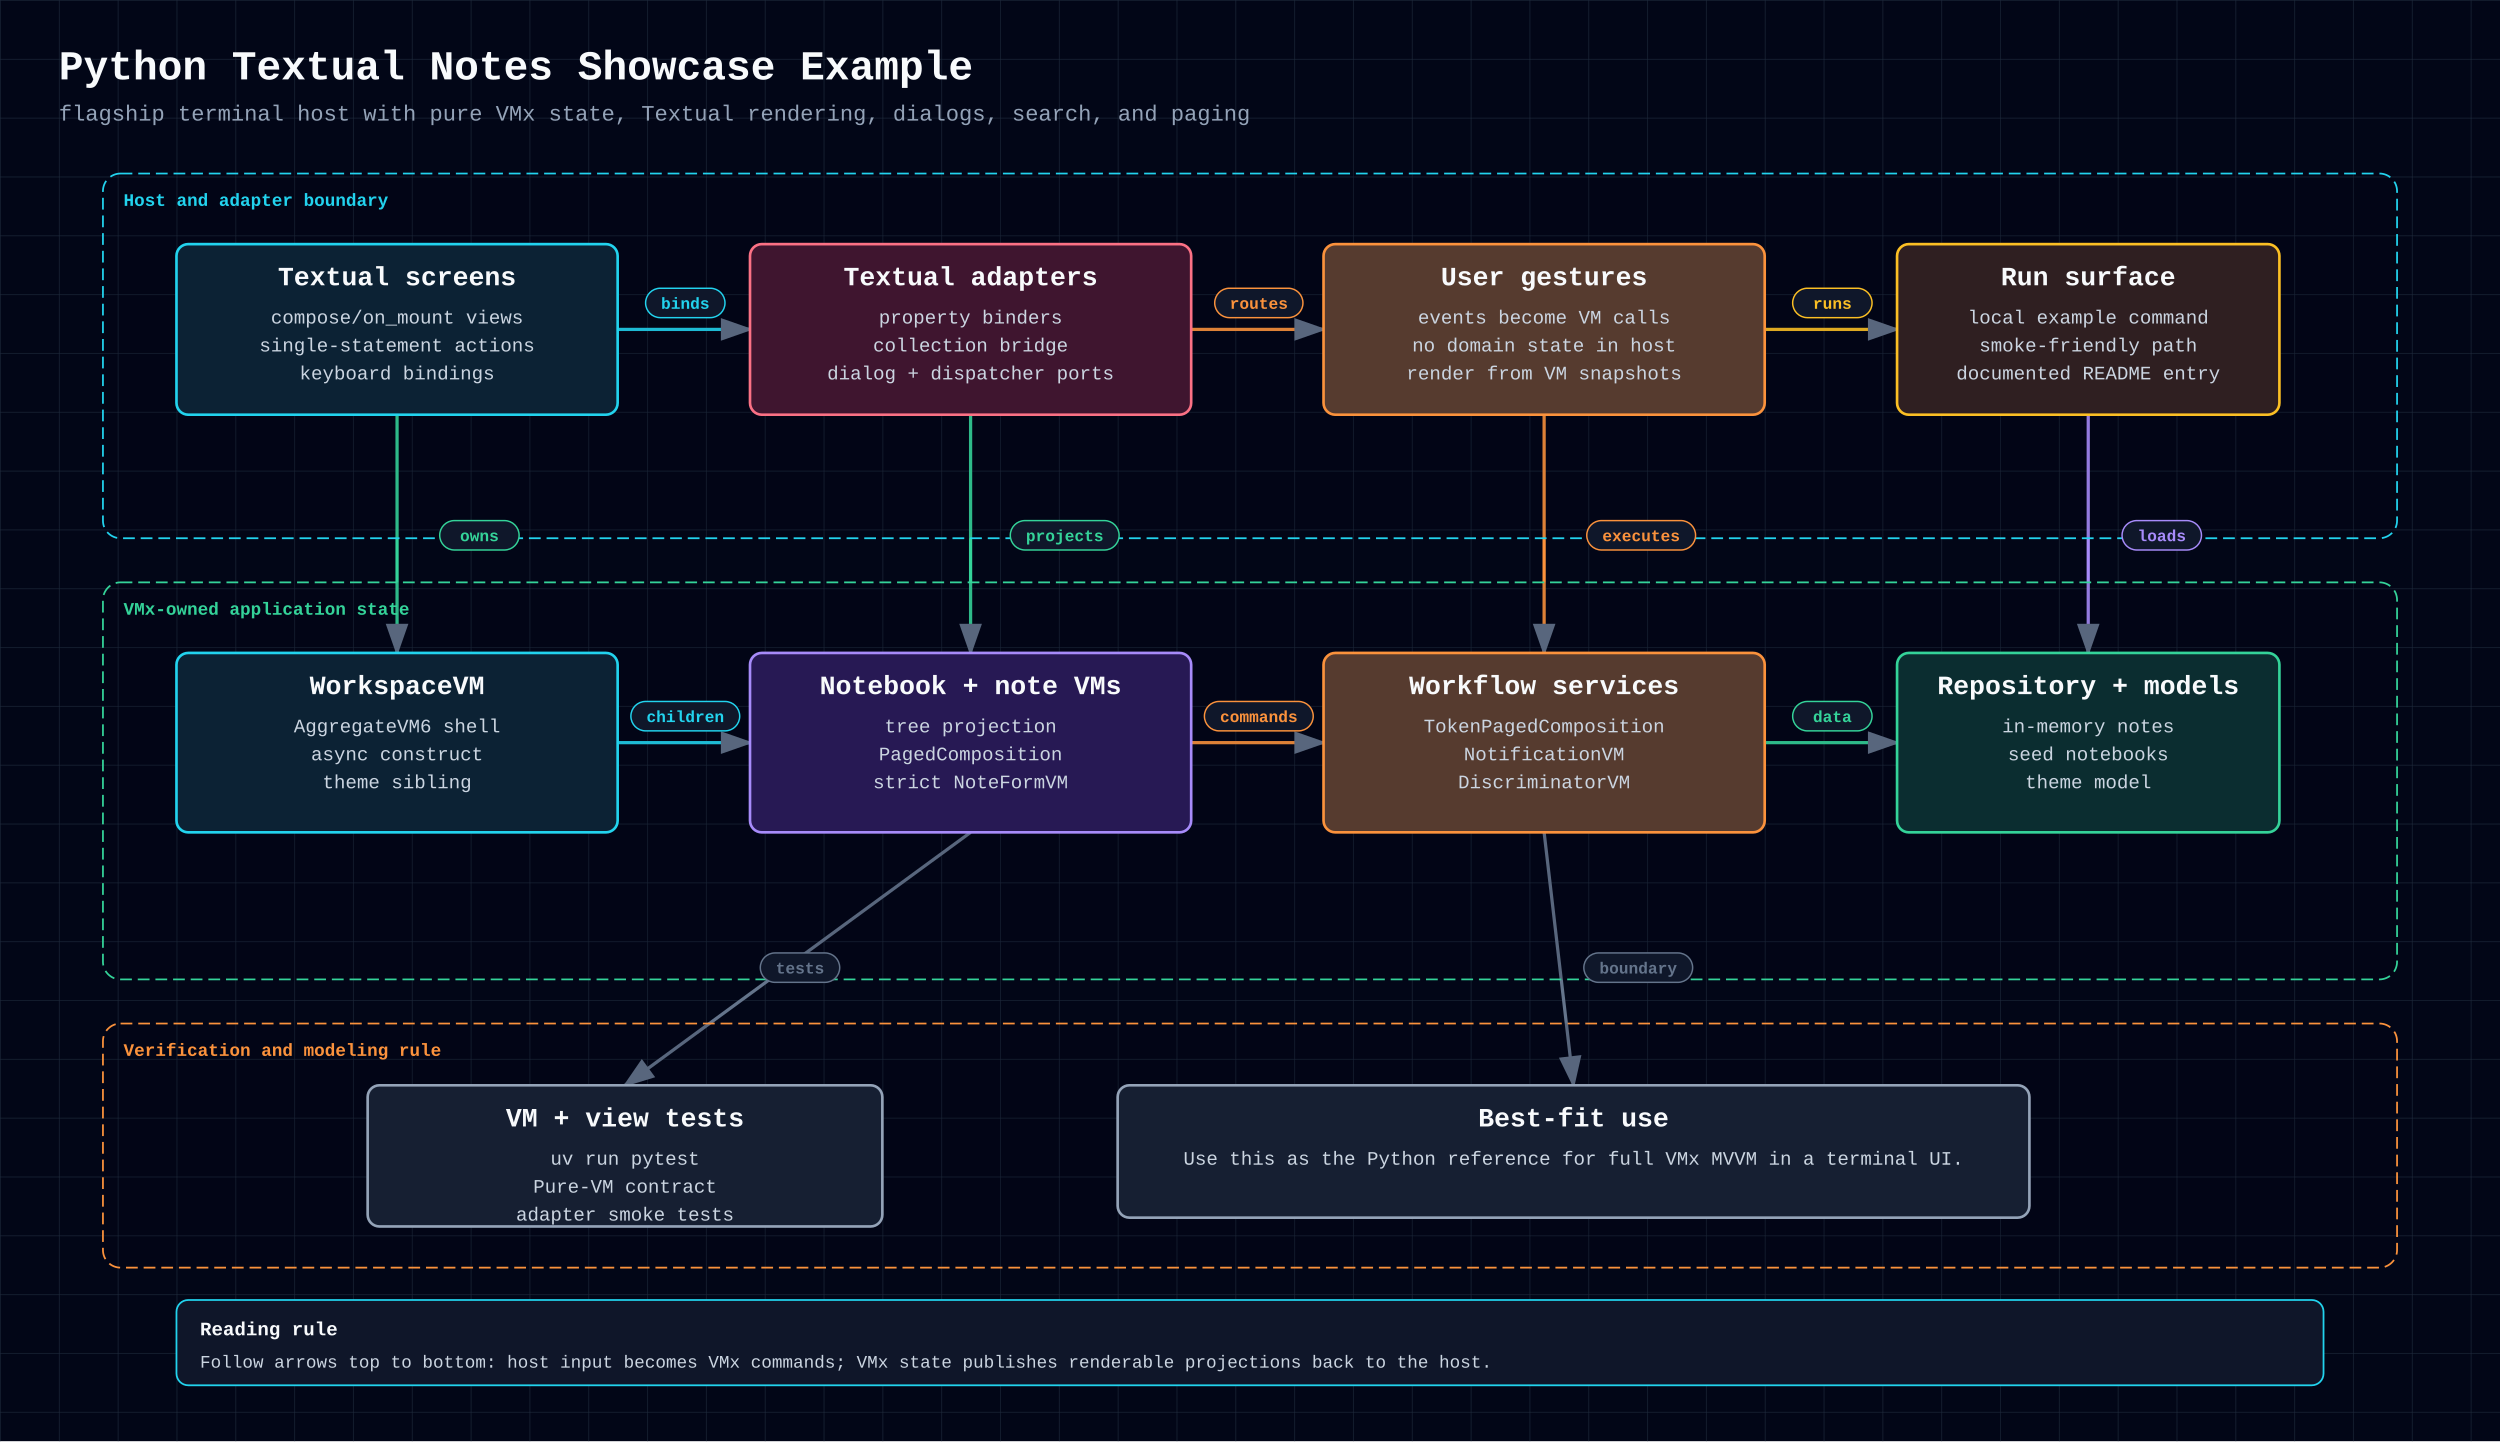
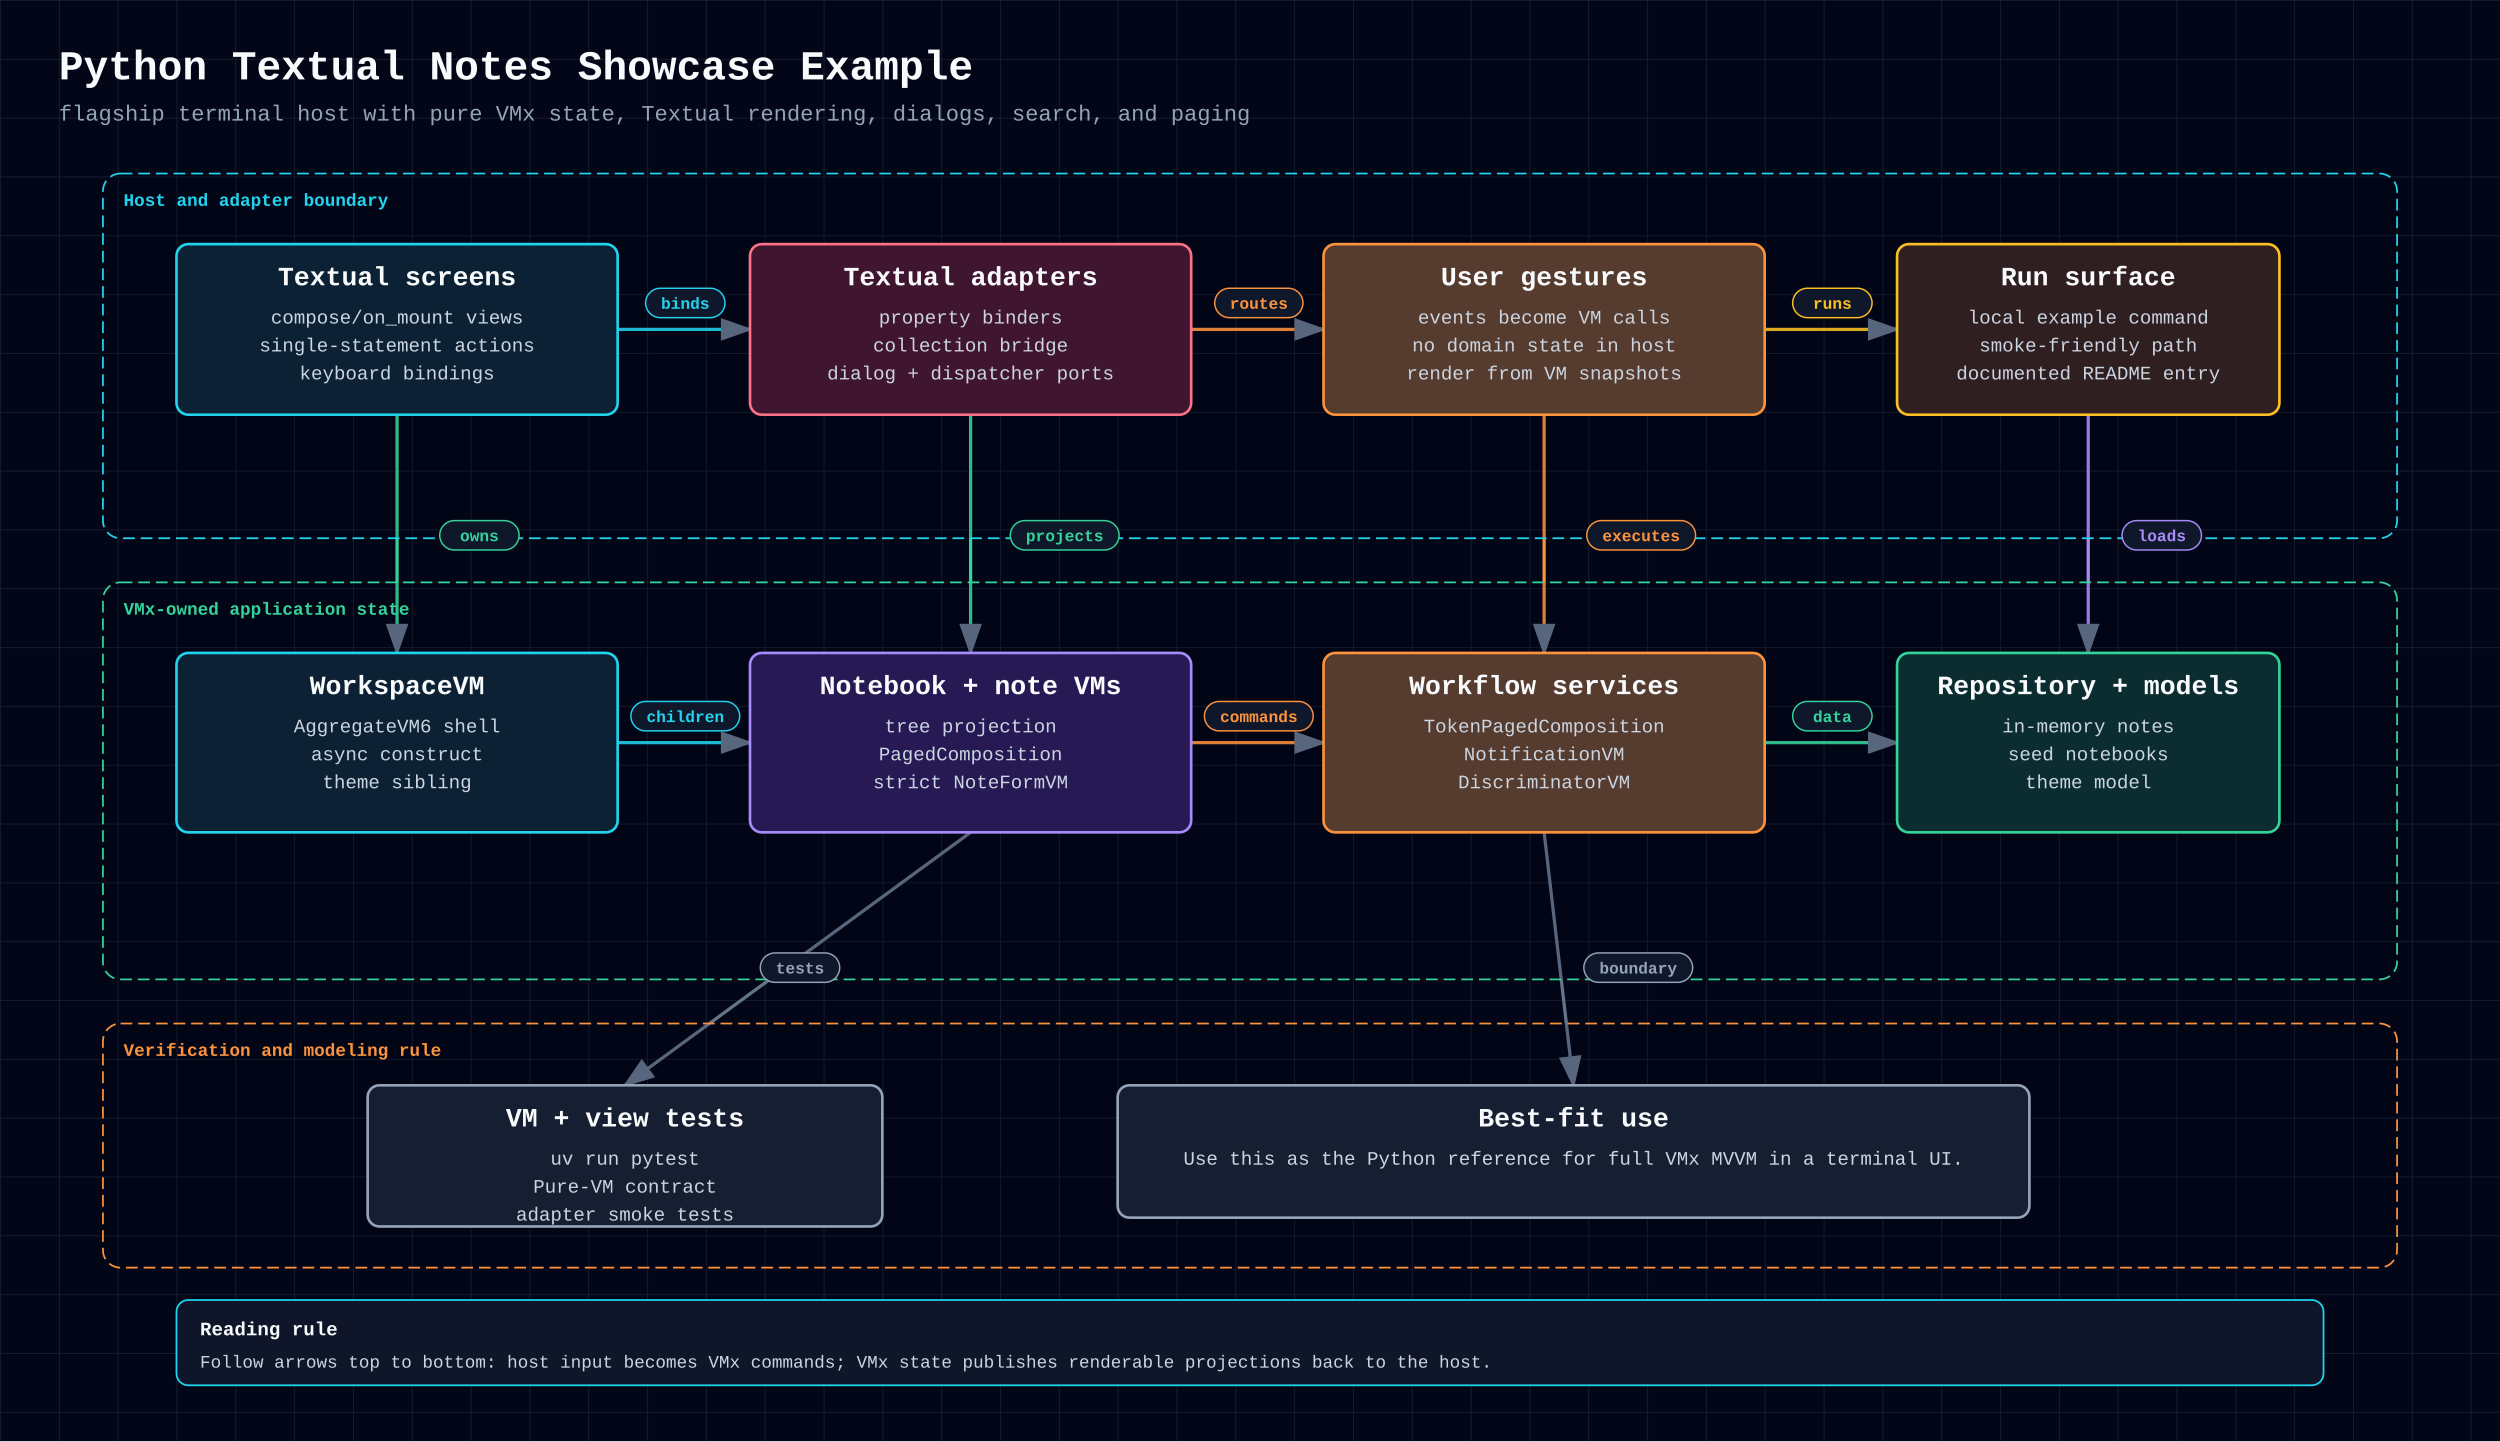
<svg xmlns="http://www.w3.org/2000/svg" width="1700" height="980" viewBox="0 0 1700 980" style="font-family: 'JetBrains Mono', ui-monospace, SFMono-Regular, Menlo, Monaco, Consolas, 'Liberation Mono', 'Courier New', monospace;">
  <defs>
    <style>
      text { font-family: 'JetBrains Mono', ui-monospace, SFMono-Regular, Menlo, Monaco, Consolas, 'Liberation Mono', 'Courier New', monospace; }
    </style>
    <pattern id="grid" width="40" height="40" patternUnits="userSpaceOnUse">
      <path d="M 40 0 L 0 0 0 40" fill="none" stroke="#1e293b" stroke-width="0.8" />
    </pattern>
    <marker id="arrowhead" markerWidth="10" markerHeight="7" refX="9" refY="3.5" orient="auto">
      <polygon points="0 0, 10 3.5, 0 7" fill="#64748b" />
    </marker>
  </defs>
  <rect width="100%" height="100%" fill="#020617" />
  <rect width="100%" height="100%" fill="url(#grid)" />
  <text x="40" y="54" fill="#f8fafc" font-size="28" font-weight="700" text-anchor="start">Python Textual Notes Showcase Example</text>
  <text x="40" y="82" fill="#94a3b8" font-size="15" font-weight="400" text-anchor="start">flagship terminal host with pure VMx state, Textual rendering, dialogs, search, and paging</text>
  <polyline points="420,224 510,224" fill="none" stroke="#22d3ee" stroke-width="2.2" marker-end="url(#arrowhead)" />
  <polyline points="810,224 900,224" fill="none" stroke="#fb923c" stroke-width="2.2" marker-end="url(#arrowhead)" />
  <polyline points="1200,224 1290,224" fill="none" stroke="#fbbf24" stroke-width="2.2" marker-end="url(#arrowhead)" />
  <polyline points="270,282 270,444" fill="none" stroke="#34d399" stroke-width="2.2" marker-end="url(#arrowhead)" />
  <polyline points="660,282 660,444" fill="none" stroke="#34d399" stroke-width="2.2" marker-end="url(#arrowhead)" />
  <polyline points="1050,282 1050,444" fill="none" stroke="#fb923c" stroke-width="2.2" marker-end="url(#arrowhead)" />
  <polyline points="1420,282 1420,444" fill="none" stroke="#a78bfa" stroke-width="2.2" marker-end="url(#arrowhead)" />
  <polyline points="420,505 510,505" fill="none" stroke="#22d3ee" stroke-width="2.2" marker-end="url(#arrowhead)" />
  <polyline points="810,505 900,505" fill="none" stroke="#fb923c" stroke-width="2.2" marker-end="url(#arrowhead)" />
  <polyline points="1200,505 1290,505" fill="none" stroke="#34d399" stroke-width="2.2" marker-end="url(#arrowhead)" />
  <polyline points="660,566 425,738" fill="none" stroke="#64748b" stroke-width="2.2" marker-end="url(#arrowhead)" />
  <polyline points="1050,566 1070,738" fill="none" stroke="#64748b" stroke-width="2.2" marker-end="url(#arrowhead)" />
  <rect x="70" y="118" width="1560" height="248" rx="12" fill="rgba(2, 6, 23, 0.12)" stroke="#22d3ee" stroke-width="1.2" stroke-dasharray="8 4" />
  <text x="84" y="140" fill="#22d3ee" font-size="12" font-weight="700" text-anchor="start">Host and adapter boundary</text>
  <rect x="70" y="396" width="1560" height="270" rx="12" fill="rgba(2, 6, 23, 0.12)" stroke="#34d399" stroke-width="1.2" stroke-dasharray="8 4" />
  <text x="84" y="418" fill="#34d399" font-size="12" font-weight="700" text-anchor="start">VMx-owned application state</text>
  <rect x="70" y="696" width="1560" height="166" rx="12" fill="rgba(2, 6, 23, 0.12)" stroke="#fb923c" stroke-width="1.2" stroke-dasharray="8 4" />
  <text x="84" y="718" fill="#fb923c" font-size="12" font-weight="700" text-anchor="start">Verification and modeling rule</text>
  <rect x="120" y="166" width="300" height="116" rx="8" fill="#0f172a" />
  <rect x="120" y="166" width="300" height="116" rx="8" fill="rgba(8, 51, 68, 0.4)" stroke="#22d3ee" stroke-width="1.8" />
  <text x="270" y="194" fill="#f8fafc" font-size="18" font-weight="700" text-anchor="middle">Textual screens</text>
  <text x="270" y="220" fill="#cbd5e1" font-size="13" font-weight="400" text-anchor="middle">compose/on_mount views</text>
  <text x="270" y="239" fill="#cbd5e1" font-size="13" font-weight="400" text-anchor="middle">single-statement actions</text>
  <text x="270" y="258" fill="#cbd5e1" font-size="13" font-weight="400" text-anchor="middle">keyboard bindings</text>
  <rect x="510" y="166" width="300" height="116" rx="8" fill="#0f172a" />
  <rect x="510" y="166" width="300" height="116" rx="8" fill="rgba(136, 19, 55, 0.4)" stroke="#fb7185" stroke-width="1.8" />
  <text x="660" y="194" fill="#f8fafc" font-size="18" font-weight="700" text-anchor="middle">Textual adapters</text>
  <text x="660" y="220" fill="#cbd5e1" font-size="13" font-weight="400" text-anchor="middle">property binders</text>
  <text x="660" y="239" fill="#cbd5e1" font-size="13" font-weight="400" text-anchor="middle">collection bridge</text>
  <text x="660" y="258" fill="#cbd5e1" font-size="13" font-weight="400" text-anchor="middle">dialog + dispatcher ports</text>
  <rect x="900" y="166" width="300" height="116" rx="8" fill="#0f172a" />
  <rect x="900" y="166" width="300" height="116" rx="8" fill="rgba(251, 146, 60, 0.3)" stroke="#fb923c" stroke-width="1.8" />
  <text x="1050" y="194" fill="#f8fafc" font-size="18" font-weight="700" text-anchor="middle">User gestures</text>
  <text x="1050" y="220" fill="#cbd5e1" font-size="13" font-weight="400" text-anchor="middle">events become VM calls</text>
  <text x="1050" y="239" fill="#cbd5e1" font-size="13" font-weight="400" text-anchor="middle">no domain state in host</text>
  <text x="1050" y="258" fill="#cbd5e1" font-size="13" font-weight="400" text-anchor="middle">render from VM snapshots</text>
  <rect x="1290" y="166" width="260" height="116" rx="8" fill="#0f172a" />
  <rect x="1290" y="166" width="260" height="116" rx="8" fill="rgba(120, 53, 15, 0.3)" stroke="#fbbf24" stroke-width="1.8" />
  <text x="1420" y="194" fill="#f8fafc" font-size="18" font-weight="700" text-anchor="middle">Run surface</text>
  <text x="1420" y="220" fill="#cbd5e1" font-size="13" font-weight="400" text-anchor="middle">local example command</text>
  <text x="1420" y="239" fill="#cbd5e1" font-size="13" font-weight="400" text-anchor="middle">smoke-friendly path</text>
  <text x="1420" y="258" fill="#cbd5e1" font-size="13" font-weight="400" text-anchor="middle">documented README entry</text>
  <rect x="120" y="444" width="300" height="122" rx="8" fill="#0f172a" />
  <rect x="120" y="444" width="300" height="122" rx="8" fill="rgba(8, 51, 68, 0.4)" stroke="#22d3ee" stroke-width="1.8" />
  <text x="270" y="472" fill="#f8fafc" font-size="18" font-weight="700" text-anchor="middle">WorkspaceVM</text>
  <text x="270" y="498" fill="#cbd5e1" font-size="13" font-weight="400" text-anchor="middle">AggregateVM6 shell</text>
  <text x="270" y="517" fill="#cbd5e1" font-size="13" font-weight="400" text-anchor="middle">async construct</text>
  <text x="270" y="536" fill="#cbd5e1" font-size="13" font-weight="400" text-anchor="middle">theme sibling</text>
  <rect x="510" y="444" width="300" height="122" rx="8" fill="#0f172a" />
  <rect x="510" y="444" width="300" height="122" rx="8" fill="rgba(76, 29, 149, 0.4)" stroke="#a78bfa" stroke-width="1.8" />
  <text x="660" y="472" fill="#f8fafc" font-size="18" font-weight="700" text-anchor="middle">Notebook + note VMs</text>
  <text x="660" y="498" fill="#cbd5e1" font-size="13" font-weight="400" text-anchor="middle">tree projection</text>
  <text x="660" y="517" fill="#cbd5e1" font-size="13" font-weight="400" text-anchor="middle">PagedComposition</text>
  <text x="660" y="536" fill="#cbd5e1" font-size="13" font-weight="400" text-anchor="middle">strict NoteFormVM</text>
  <rect x="900" y="444" width="300" height="122" rx="8" fill="#0f172a" />
  <rect x="900" y="444" width="300" height="122" rx="8" fill="rgba(251, 146, 60, 0.3)" stroke="#fb923c" stroke-width="1.8" />
  <text x="1050" y="472" fill="#f8fafc" font-size="18" font-weight="700" text-anchor="middle">Workflow services</text>
  <text x="1050" y="498" fill="#cbd5e1" font-size="13" font-weight="400" text-anchor="middle">TokenPagedComposition</text>
  <text x="1050" y="517" fill="#cbd5e1" font-size="13" font-weight="400" text-anchor="middle">NotificationVM</text>
  <text x="1050" y="536" fill="#cbd5e1" font-size="13" font-weight="400" text-anchor="middle">DiscriminatorVM</text>
  <rect x="1290" y="444" width="260" height="122" rx="8" fill="#0f172a" />
  <rect x="1290" y="444" width="260" height="122" rx="8" fill="rgba(6, 78, 59, 0.4)" stroke="#34d399" stroke-width="1.8" />
  <text x="1420" y="472" fill="#f8fafc" font-size="18" font-weight="700" text-anchor="middle">Repository + models</text>
  <text x="1420" y="498" fill="#cbd5e1" font-size="13" font-weight="400" text-anchor="middle">in-memory notes</text>
  <text x="1420" y="517" fill="#cbd5e1" font-size="13" font-weight="400" text-anchor="middle">seed notebooks</text>
  <text x="1420" y="536" fill="#cbd5e1" font-size="13" font-weight="400" text-anchor="middle">theme model</text>
  <rect x="250" y="738" width="350" height="96" rx="8" fill="#0f172a" />
  <rect x="250" y="738" width="350" height="96" rx="8" fill="rgba(30, 41, 59, 0.5)" stroke="#94a3b8" stroke-width="1.8" />
  <text x="425" y="766" fill="#f8fafc" font-size="18" font-weight="700" text-anchor="middle">VM + view tests</text>
  <text x="425" y="792" fill="#cbd5e1" font-size="13" font-weight="400" text-anchor="middle">uv run pytest</text>
  <text x="425" y="811" fill="#cbd5e1" font-size="13" font-weight="400" text-anchor="middle">Pure-VM contract</text>
  <text x="425" y="830" fill="#cbd5e1" font-size="13" font-weight="400" text-anchor="middle">adapter smoke tests</text>
  <rect x="760" y="738" width="620" height="90" rx="8" fill="#0f172a" />
  <rect x="760" y="738" width="620" height="90" rx="8" fill="rgba(30, 41, 59, 0.5)" stroke="#94a3b8" stroke-width="1.8" />
  <text x="1070" y="766" fill="#f8fafc" font-size="18" font-weight="700" text-anchor="middle">Best-fit use</text>
  <text x="1070" y="792" fill="#cbd5e1" font-size="13" font-weight="400" text-anchor="middle">Use this as the Python reference for full VMx MVVM in a terminal UI.</text>
  <rect x="120" y="884" width="1460" height="58" rx="8" fill="#0f172a" />
  <rect x="120" y="884" width="1460" height="58" rx="8" fill="rgba(15, 23, 42, 0.94)" stroke="#22d3ee" stroke-width="1.2" />
  <text x="136" y="908" fill="#f8fafc" font-size="13" font-weight="700" text-anchor="start">Reading rule</text>
  <text x="136" y="930" fill="#cbd5e1" font-size="12" font-weight="400" text-anchor="start">Follow arrows top to bottom: host input becomes VMx commands; VMx state publishes renderable projections back to the host.</text>
  <rect x="439" y="196" width="54" height="20" rx="10" fill="#0f172a" stroke="#22d3ee" stroke-width="1" />
  <text x="466" y="210" fill="#22d3ee" font-size="11" font-weight="700" text-anchor="middle">binds</text>
  <rect x="826" y="196" width="60" height="20" rx="10" fill="#0f172a" stroke="#fb923c" stroke-width="1" />
  <text x="856" y="210" fill="#fb923c" font-size="11" font-weight="700" text-anchor="middle">routes</text>
  <rect x="1219" y="196" width="54" height="20" rx="10" fill="#0f172a" stroke="#fbbf24" stroke-width="1" />
  <text x="1246" y="210" fill="#fbbf24" font-size="11" font-weight="700" text-anchor="middle">runs</text>
  <rect x="299" y="354" width="54" height="20" rx="10" fill="#0f172a" stroke="#34d399" stroke-width="1" />
  <text x="326" y="368" fill="#34d399" font-size="11" font-weight="700" text-anchor="middle">owns</text>
  <rect x="687" y="354" width="74" height="20" rx="10" fill="#0f172a" stroke="#34d399" stroke-width="1" />
  <text x="724" y="368" fill="#34d399" font-size="11" font-weight="700" text-anchor="middle">projects</text>
  <rect x="1079" y="354" width="74" height="20" rx="10" fill="#0f172a" stroke="#fb923c" stroke-width="1" />
  <text x="1116" y="368" fill="#fb923c" font-size="11" font-weight="700" text-anchor="middle">executes</text>
  <rect x="1443" y="354" width="54" height="20" rx="10" fill="#0f172a" stroke="#a78bfa" stroke-width="1" />
  <text x="1470" y="368" fill="#a78bfa" font-size="11" font-weight="700" text-anchor="middle">loads</text>
  <rect x="429" y="477" width="74" height="20" rx="10" fill="#0f172a" stroke="#22d3ee" stroke-width="1" />
  <text x="466" y="491" fill="#22d3ee" font-size="11" font-weight="700" text-anchor="middle">children</text>
  <rect x="819" y="477" width="74" height="20" rx="10" fill="#0f172a" stroke="#fb923c" stroke-width="1" />
  <text x="856" y="491" fill="#fb923c" font-size="11" font-weight="700" text-anchor="middle">commands</text>
  <rect x="1219" y="477" width="54" height="20" rx="10" fill="#0f172a" stroke="#34d399" stroke-width="1" />
  <text x="1246" y="491" fill="#34d399" font-size="11" font-weight="700" text-anchor="middle">data</text>
-   <rect x="517" y="648" width="54" height="20" rx="10" fill="#0f172a" stroke="#64748b" stroke-width="1" />
-   <text x="544" y="662" fill="#64748b" font-size="11" font-weight="700" text-anchor="middle">tests</text>
-   <rect x="1077" y="648" width="74" height="20" rx="10" fill="#0f172a" stroke="#64748b" stroke-width="1" />
-   <text x="1114" y="662" fill="#64748b" font-size="11" font-weight="700" text-anchor="middle">boundary</text>
+   <rect x="517" y="648" width="54" height="20" rx="10" fill="#0f172a" stroke="#94a3b8" stroke-width="1" />
+   <text x="544" y="662" fill="#94a3b8" font-size="11" font-weight="700" text-anchor="middle">tests</text>
+   <rect x="1077" y="648" width="74" height="20" rx="10" fill="#0f172a" stroke="#94a3b8" stroke-width="1" />
+   <text x="1114" y="662" fill="#94a3b8" font-size="11" font-weight="700" text-anchor="middle">boundary</text>
</svg>
